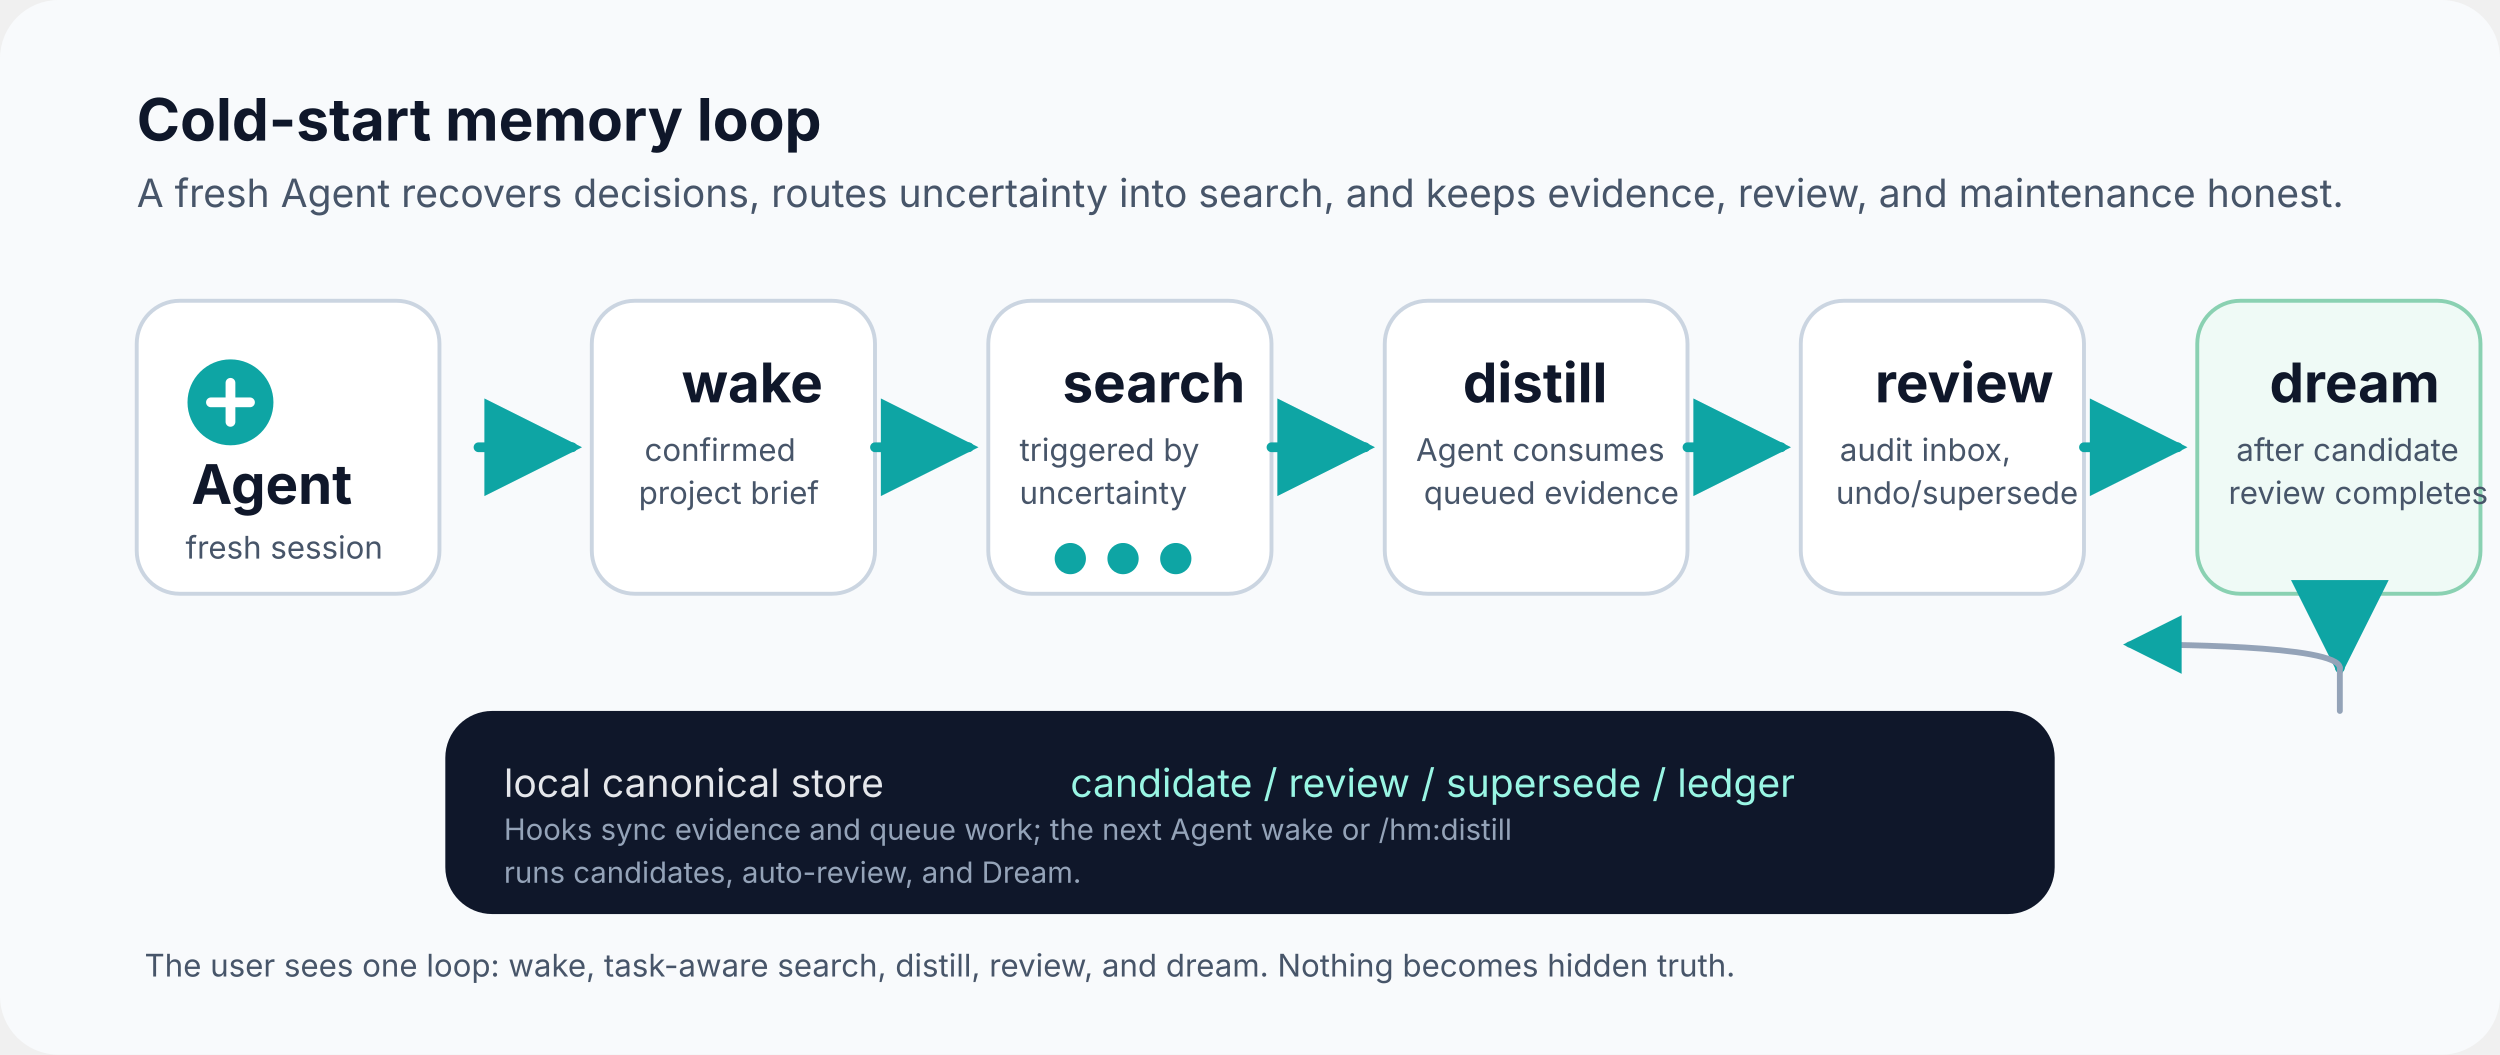
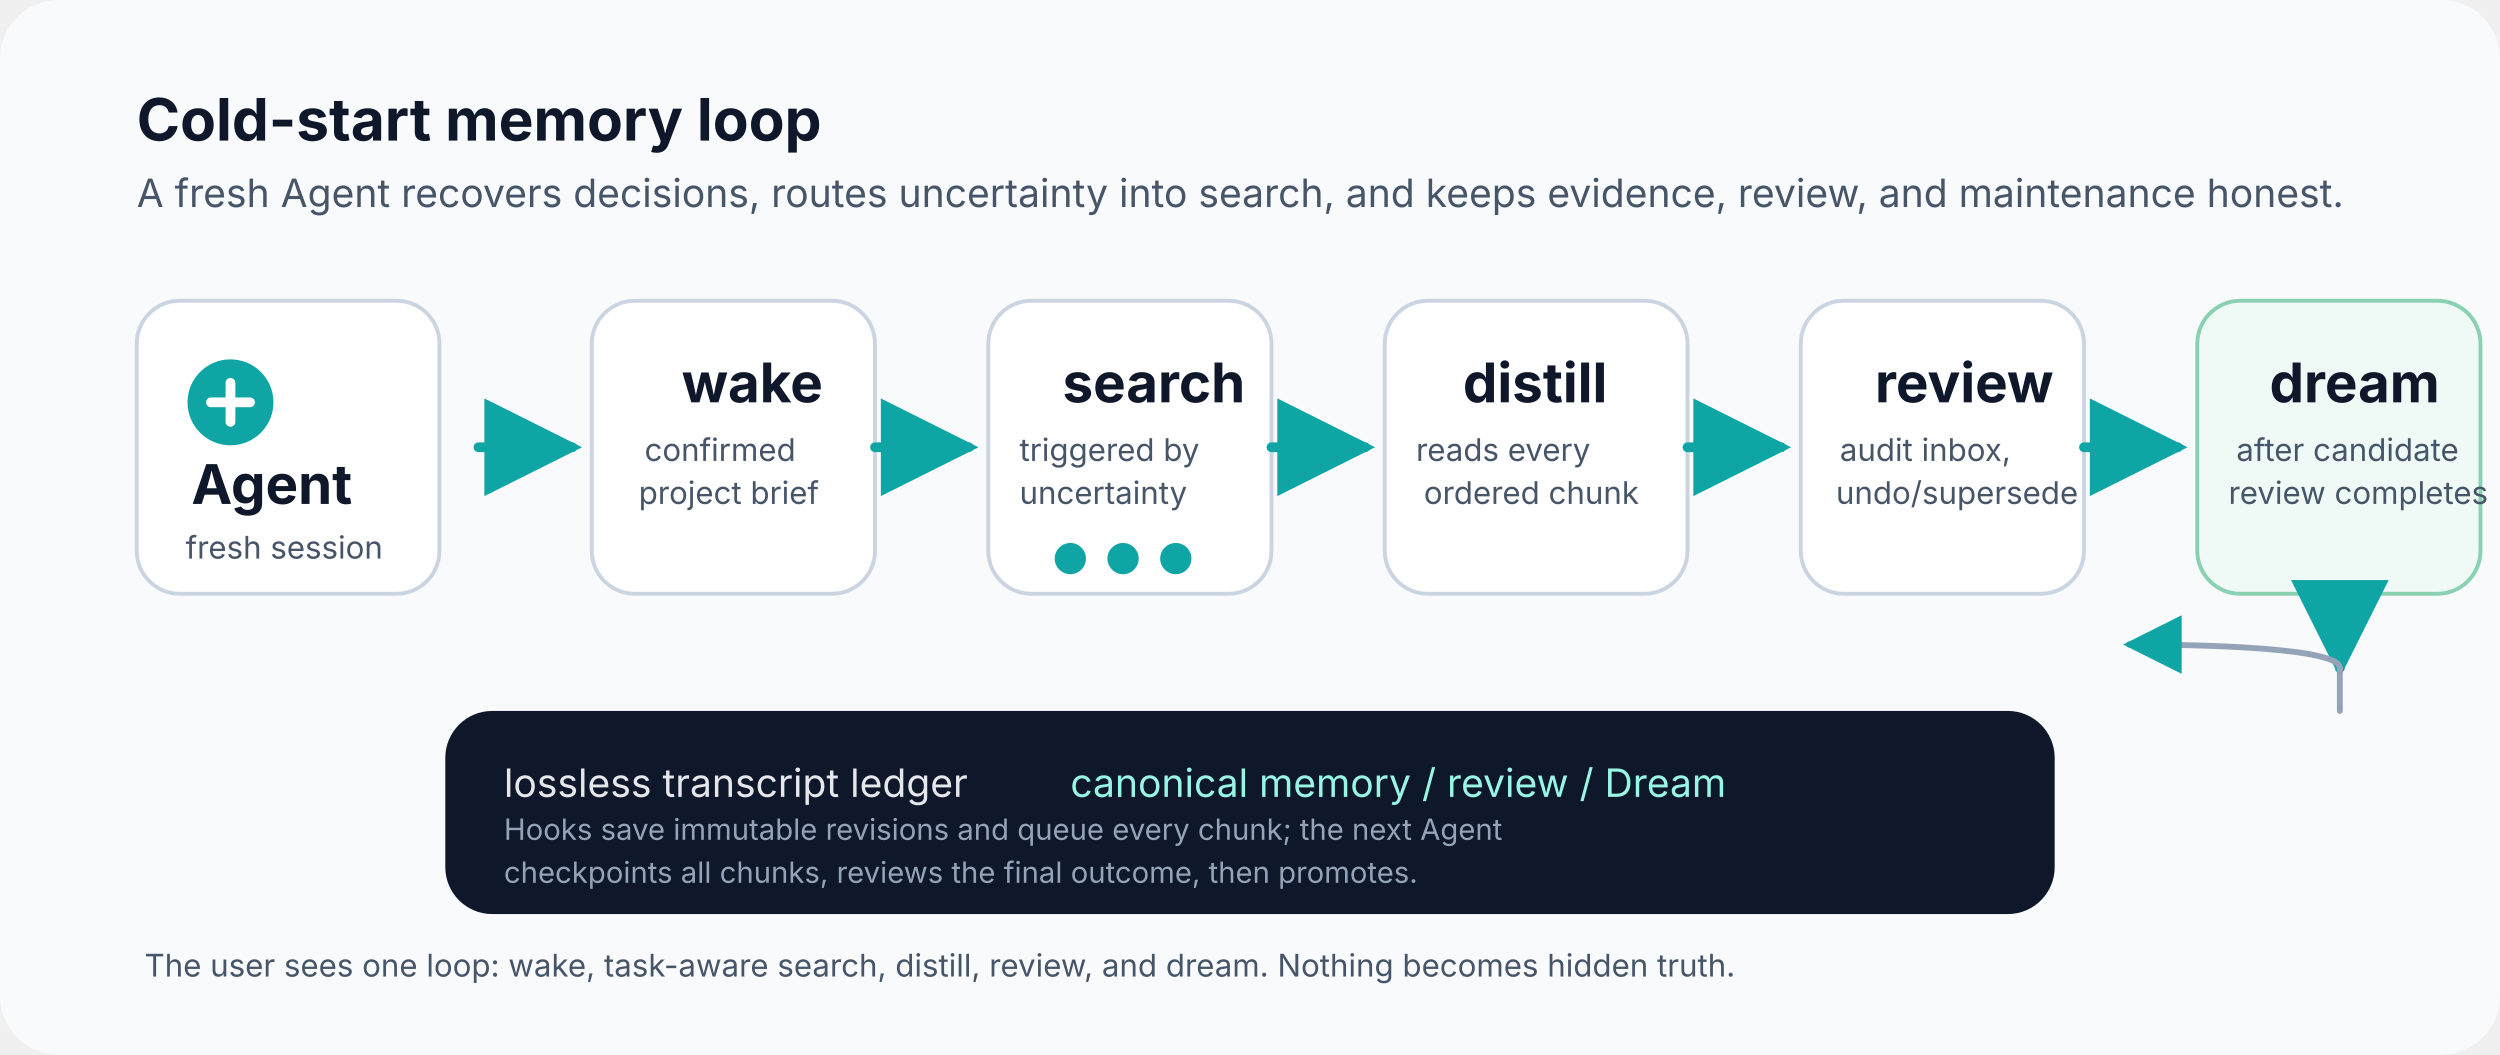
<svg xmlns="http://www.w3.org/2000/svg" viewBox="0 0 1280 540" role="img" aria-labelledby="title desc">
  <defs>
    <style>
      .bg { fill: #f8fafc; }
      .ink { fill: #0f172a; }
      .muted { fill: #475569; }
      .card { fill: #ffffff; stroke: #cbd5e1; stroke-width: 2; }
      .card-accent { fill: #effaf6; stroke: #8ad1b2; stroke-width: 2; }
      .store { fill: #0f172a; }
      .teal { fill: #0ea5a4; }
      .amber { fill: #f59e0b; }
      .line { fill: none; stroke: #0ea5a4; stroke-width: 5; stroke-linecap: round; stroke-linejoin: round; }
      .line-muted { fill: none; stroke: #94a3b8; stroke-width: 3; stroke-linecap: round; stroke-linejoin: round; }
      text { font-family: Inter, ui-sans-serif, system-ui, -apple-system, BlinkMacSystemFont, "Segoe UI", sans-serif; }
      .title { font-size: 30px; font-weight: 750; letter-spacing: 0; }
      .body { font-size: 20px; letter-spacing: 0; }
      .small { font-size: 16px; letter-spacing: 0; }
      .step { font-size: 28px; font-weight: 750; letter-spacing: 0; }
      .step-body { font-size: 16px; letter-spacing: 0; }
      .note { font-size: 15px; letter-spacing: 0; }
    </style>
    <marker id="arrow" markerHeight="12" markerWidth="12" orient="auto" refX="10" refY="6">
      <path d="M1 1l10 5-10 5z" fill="#0ea5a4" />
    </marker>
  </defs>
  <rect class="bg" width="1280" height="540" rx="30" />
  <text x="70" y="72" class="title ink">Cold-start memory loop</text>
  <text x="70" y="106" class="body muted">A fresh Agent recovers decisions, routes uncertainty into search, and keeps evidence, review, and maintenance honest.</text>
  <rect x="70" y="154" width="155" height="150" rx="22" class="card" />
  <circle cx="118" cy="206" r="22" class="teal" />
  <path d="M108 206h20M118 196v20" stroke="#fff" stroke-width="5" stroke-linecap="round" />
  <text x="98" y="258" class="step ink">Agent</text>
  <text x="95" y="286" class="step-body muted">fresh session</text>
  <path d="M245 229h48" class="line" marker-end="url(#arrow)" />
  <rect x="303" y="154" width="145" height="150" rx="22" class="card" />
  <text x="349" y="206" class="step ink">wake</text>
  <text x="330" y="236" class="step-body muted">confirmed</text>
  <text x="327" y="258" class="step-body muted">project brief</text>
  <path d="M448 229h48" class="line" marker-end="url(#arrow)" />
  <rect x="506" y="154" width="145" height="150" rx="22" class="card" />
  <text x="544" y="206" class="step ink">search</text>
  <text x="522" y="236" class="step-body muted">triggered by</text>
  <text x="522" y="258" class="step-body muted">uncertainty</text>
  <circle cx="548" cy="286" r="8" class="teal" />
  <circle cx="575" cy="286" r="8" class="teal" />
  <circle cx="602" cy="286" r="8" class="teal" />
  <path d="M651 229h48" class="line" marker-end="url(#arrow)" />
  <rect x="709" y="154" width="155" height="150" rx="22" class="card" />
  <text x="749" y="206" class="step ink">distill</text>
-   <text x="725" y="236" class="step-body muted">Agent consumes</text>
-   <text x="729" y="258" class="step-body muted">queued evidence</text>
+   <text x="725" y="236" class="step-body muted">reads every</text>
+   <text x="729" y="258" class="step-body muted">ordered chunk</text>
  <path d="M864 229h48" class="line" marker-end="url(#arrow)" />
  <rect x="922" y="154" width="145" height="150" rx="22" class="card" />
  <text x="960" y="206" class="step ink">review</text>
  <text x="942" y="236" class="step-body muted">audit inbox,</text>
  <text x="940" y="258" class="step-body muted">undo/supersede</text>
  <path d="M1067 229h48" class="line" marker-end="url(#arrow)" />
  <rect x="1125" y="154" width="145" height="150" rx="22" class="card-accent" />
  <text x="1162" y="206" class="step ink">dream</text>
  <text x="1145" y="236" class="step-body muted">after candidate</text>
  <text x="1141" y="258" class="step-body muted">review completes</text>
  <path d="M1198 304v38" class="line" marker-end="url(#arrow)" />
  <rect x="228" y="364" width="824" height="104" rx="24" class="store" />
-   <text x="258" y="408" class="body" fill="#e5e7eb">local canonical store</text>
-   <text x="548" y="408" class="body" fill="#99f6e4">candidate / review / supersede / ledger</text>
-   <text x="258" y="430" class="note" fill="#94a3b8">Hooks sync evidence and queue work; the next Agent wake or /hm:distill</text>
-   <text x="258" y="452" class="note" fill="#94a3b8">runs candidates, auto-review, and Dream.</text>
+   <text x="258" y="408" class="body" fill="#e5e7eb">lossless transcript ledger</text>
+   <text x="548" y="408" class="body" fill="#99f6e4">canonical memory / review / Dream</text>
+   <text x="258" y="430" class="note" fill="#94a3b8">Hooks save immutable revisions and queue every chunk; the next Agent</text>
+   <text x="258" y="452" class="note" fill="#94a3b8">checkpoints all chunks, reviews the final outcome, then promotes.</text>
  <path d="M1198 364v-22" class="line-muted" />
  <path d="M1198 342 C 1198 330 1104 330 1090 330" class="line-muted" marker-end="url(#arrow)" />
  <text x="74" y="500" class="small muted">The user sees one loop: wake, task-aware search, distill, review, and dream. Nothing becomes hidden truth.</text>
</svg>
